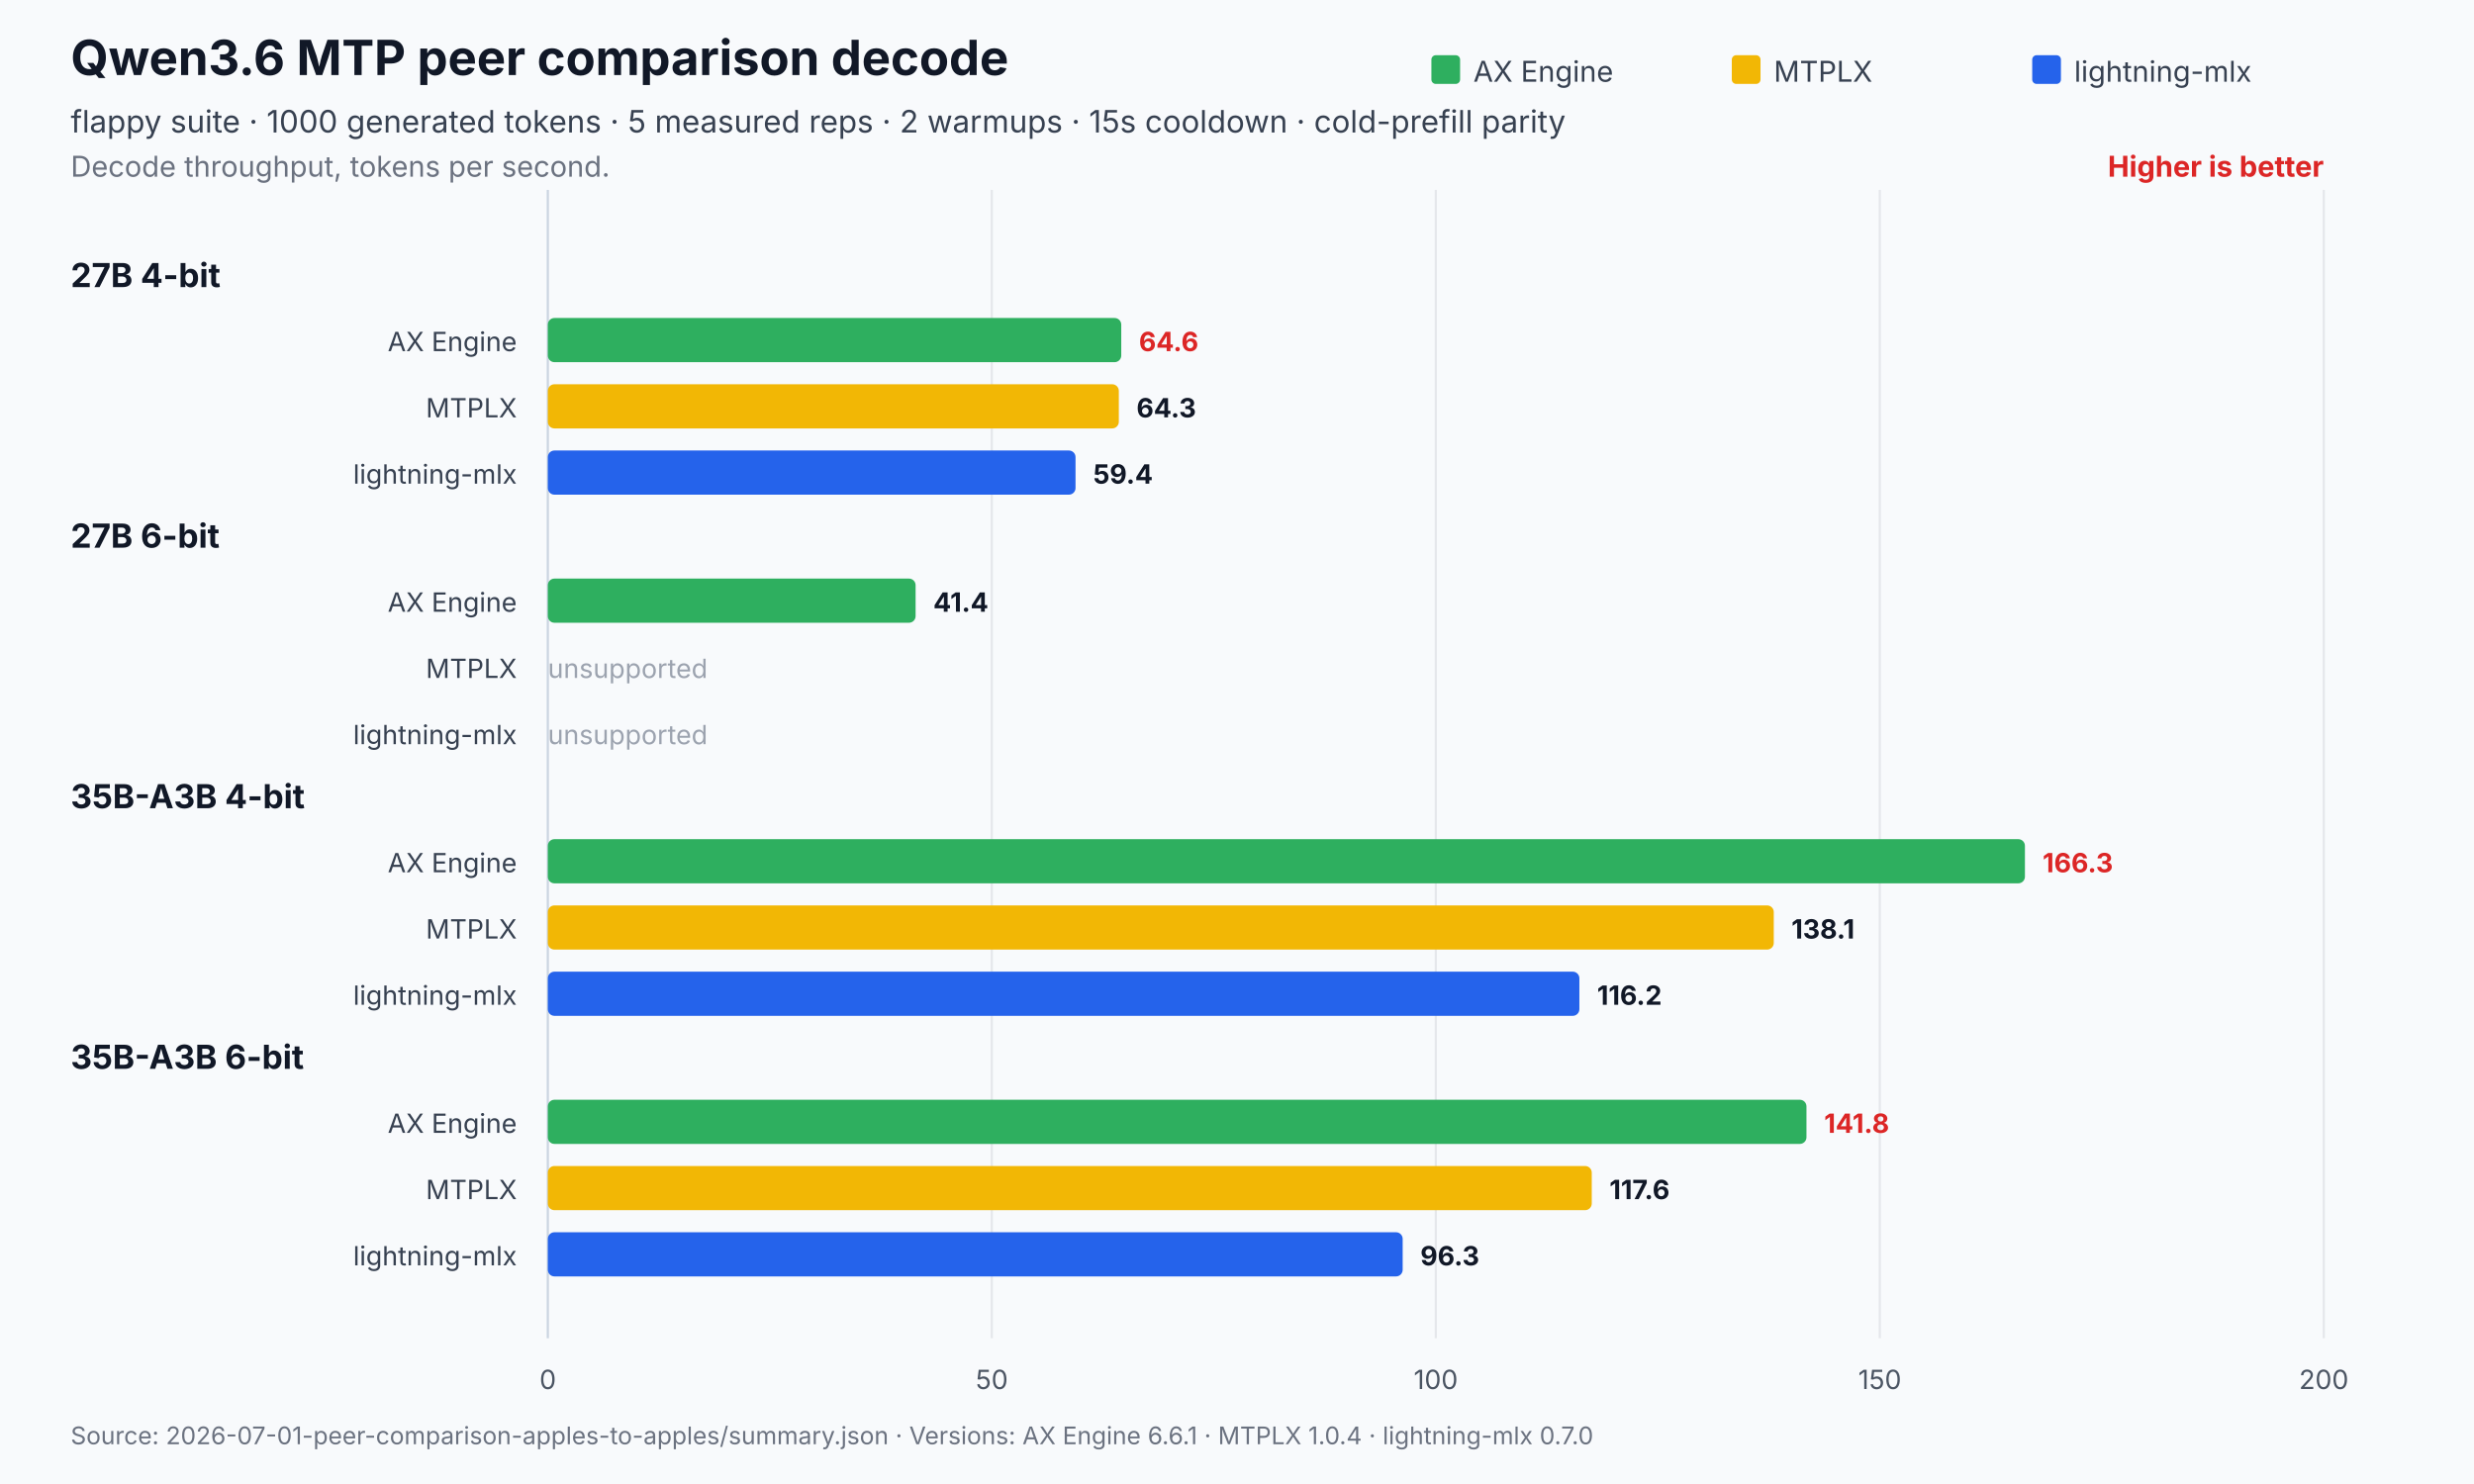
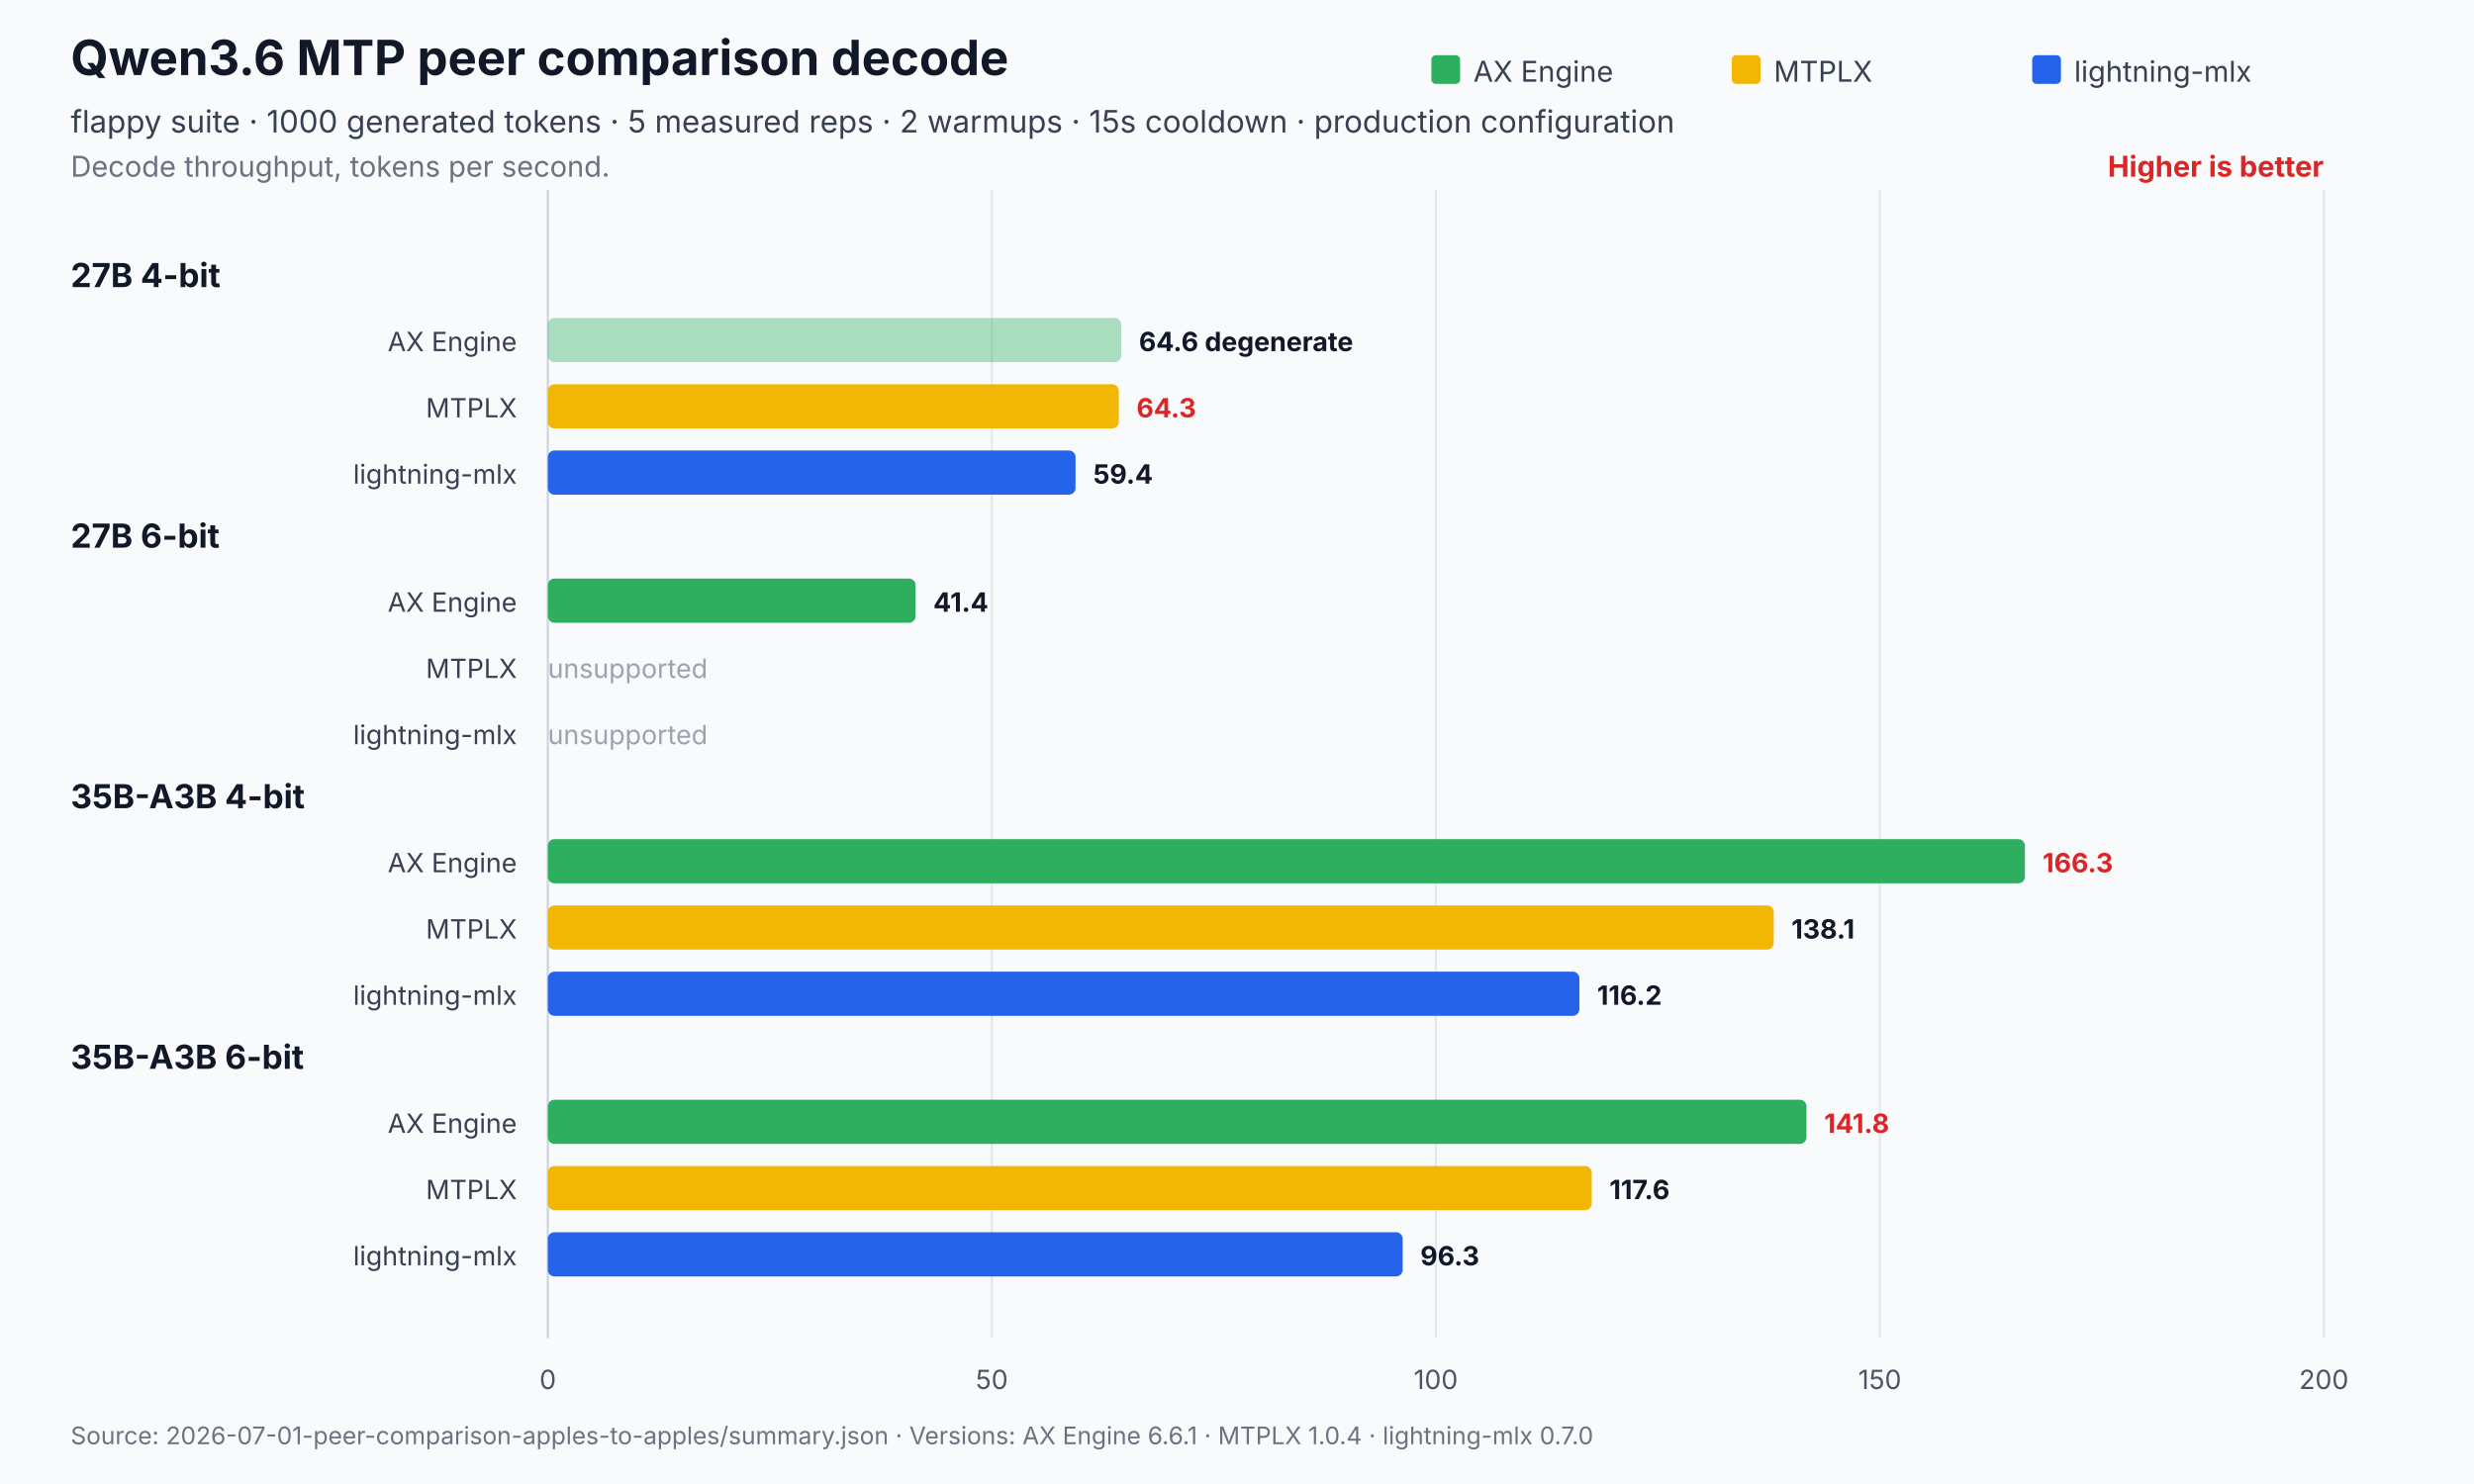
<svg xmlns="http://www.w3.org/2000/svg" width="1120" height="672" viewBox="0 0 1120 672" role="img" aria-labelledby="title desc">
  <rect width="1120" height="672" fill="#f8fafc" />
  <text x="32" y="34" font-family="Inter,Segoe UI,Arial,sans-serif" font-size="22" font-weight="700" fill="#111827">Qwen3.6 MTP peer comparison decode</text>
-   <text x="32" y="60" font-family="Inter,Segoe UI,Arial,sans-serif" font-size="14" fill="#374151">flappy suite · 1000 generated tokens · 5 measured reps · 2 warmups · 15s cooldown · cold-prefill parity</text>
+   <text x="32" y="60" font-family="Inter,Segoe UI,Arial,sans-serif" font-size="14" fill="#374151">flappy suite · 1000 generated tokens · 5 measured reps · 2 warmups · 15s cooldown · production configuration</text>
  <text x="32" y="80" font-family="Inter,Segoe UI,Arial,sans-serif" font-size="13" fill="#6b7280">Decode throughput, tokens per second.</text>
  <text x="1052.0" y="80" text-anchor="end" font-family="Inter,Segoe UI,Arial,sans-serif" font-size="13" font-weight="700" fill="#dc2626">Higher is better</text>
  <line x1="248.0" y1="86.0" x2="248.0" y2="606" stroke="#cbd5e1" stroke-width="1" />
  <text x="248.0" y="629" text-anchor="middle" font-family="Inter,Segoe UI,Arial,sans-serif" font-size="12" fill="#4b5563">0</text>
  <line x1="449.0" y1="86.0" x2="449.0" y2="606" stroke="#e5e7eb" stroke-width="1" />
  <text x="449.0" y="629" text-anchor="middle" font-family="Inter,Segoe UI,Arial,sans-serif" font-size="12" fill="#4b5563">50</text>
  <line x1="650.0" y1="86.0" x2="650.0" y2="606" stroke="#e5e7eb" stroke-width="1" />
  <text x="650.0" y="629" text-anchor="middle" font-family="Inter,Segoe UI,Arial,sans-serif" font-size="12" fill="#4b5563">100</text>
  <line x1="851.0" y1="86.0" x2="851.0" y2="606" stroke="#e5e7eb" stroke-width="1" />
  <text x="851.0" y="629" text-anchor="middle" font-family="Inter,Segoe UI,Arial,sans-serif" font-size="12" fill="#4b5563">150</text>
  <line x1="1052.0" y1="86.0" x2="1052.0" y2="606" stroke="#e5e7eb" stroke-width="1" />
  <text x="1052.0" y="629" text-anchor="middle" font-family="Inter,Segoe UI,Arial,sans-serif" font-size="12" fill="#4b5563">200</text>
  <rect x="648.0" y="25" width="13" height="13" rx="2" fill="#2eaf5f" />
  <text x="667.0" y="37" font-family="Inter,Segoe UI,Arial,sans-serif" font-size="13" fill="#374151">AX Engine</text>
  <rect x="784.0" y="25" width="13" height="13" rx="2" fill="#f2b705" />
  <text x="803.0" y="37" font-family="Inter,Segoe UI,Arial,sans-serif" font-size="13" fill="#374151">MTPLX</text>
  <rect x="920.0" y="25" width="13" height="13" rx="2" fill="#2563eb" />
  <text x="939.0" y="37" font-family="Inter,Segoe UI,Arial,sans-serif" font-size="13" fill="#374151">lightning-mlx</text>
  <text x="32" y="130.0" font-family="Inter,Segoe UI,Arial,sans-serif" font-size="15" font-weight="700" fill="#111827">27B 4-bit</text>
  <text x="234.0" y="159.0" text-anchor="end" font-family="Inter,Segoe UI,Arial,sans-serif" font-size="12" fill="#374151">AX Engine</text>
-   <rect x="248.0" y="144.0" width="259.6" height="20.0" rx="3" fill="#2eaf5f" />
-   <text x="515.6" y="159.0" font-family="Inter,Segoe UI,Arial,sans-serif" font-size="12" font-weight="700" fill="#dc2626">64.6</text>
+   <rect x="248.0" y="144.0" width="259.6" height="20.0" rx="3" fill="#2eaf5f" opacity="0.38" />
+   <text x="515.6" y="159.0" font-family="Inter,Segoe UI,Arial,sans-serif" font-size="12" font-weight="700" fill="#111827">64.6 degenerate</text>
  <text x="234.0" y="189.0" text-anchor="end" font-family="Inter,Segoe UI,Arial,sans-serif" font-size="12" fill="#374151">MTPLX</text>
-   <rect x="248.0" y="174.0" width="258.5" height="20.0" rx="3" fill="#f2b705" />
-   <text x="514.5" y="189.0" font-family="Inter,Segoe UI,Arial,sans-serif" font-size="12" font-weight="700" fill="#111827">64.3</text>
+   <rect x="248.0" y="174.0" width="258.5" height="20.0" rx="3" fill="#f2b705" opacity="1" />
+   <text x="514.5" y="189.0" font-family="Inter,Segoe UI,Arial,sans-serif" font-size="12" font-weight="700" fill="#dc2626">64.3</text>
  <text x="234.0" y="219.0" text-anchor="end" font-family="Inter,Segoe UI,Arial,sans-serif" font-size="12" fill="#374151">lightning-mlx</text>
-   <rect x="248.0" y="204.0" width="238.9" height="20.0" rx="3" fill="#2563eb" />
+   <rect x="248.0" y="204.0" width="238.9" height="20.0" rx="3" fill="#2563eb" opacity="1" />
  <text x="494.9" y="219.0" font-family="Inter,Segoe UI,Arial,sans-serif" font-size="12" font-weight="700" fill="#111827">59.4</text>
  <text x="32" y="248.0" font-family="Inter,Segoe UI,Arial,sans-serif" font-size="15" font-weight="700" fill="#111827">27B 6-bit</text>
  <text x="234.0" y="277.0" text-anchor="end" font-family="Inter,Segoe UI,Arial,sans-serif" font-size="12" fill="#374151">AX Engine</text>
-   <rect x="248.0" y="262.0" width="166.5" height="20.0" rx="3" fill="#2eaf5f" />
+   <rect x="248.0" y="262.0" width="166.5" height="20.0" rx="3" fill="#2eaf5f" opacity="1" />
  <text x="422.5" y="277.0" font-family="Inter,Segoe UI,Arial,sans-serif" font-size="12" font-weight="700" fill="#111827">41.4</text>
  <text x="234.0" y="307.0" text-anchor="end" font-family="Inter,Segoe UI,Arial,sans-serif" font-size="12" fill="#374151">MTPLX</text>
  <text x="248.0" y="307.0" font-family="Inter,Segoe UI,Arial,sans-serif" font-size="12" fill="#9ca3af">unsupported</text>
  <text x="234.0" y="337.0" text-anchor="end" font-family="Inter,Segoe UI,Arial,sans-serif" font-size="12" fill="#374151">lightning-mlx</text>
  <text x="248.0" y="337.0" font-family="Inter,Segoe UI,Arial,sans-serif" font-size="12" fill="#9ca3af">unsupported</text>
  <text x="32" y="366.0" font-family="Inter,Segoe UI,Arial,sans-serif" font-size="15" font-weight="700" fill="#111827">35B-A3B 4-bit</text>
  <text x="234.0" y="395.0" text-anchor="end" font-family="Inter,Segoe UI,Arial,sans-serif" font-size="12" fill="#374151">AX Engine</text>
-   <rect x="248.0" y="380.0" width="668.7" height="20.0" rx="3" fill="#2eaf5f" />
+   <rect x="248.0" y="380.0" width="668.7" height="20.0" rx="3" fill="#2eaf5f" opacity="1" />
  <text x="924.7" y="395.0" font-family="Inter,Segoe UI,Arial,sans-serif" font-size="12" font-weight="700" fill="#dc2626">166.3</text>
  <text x="234.0" y="425.0" text-anchor="end" font-family="Inter,Segoe UI,Arial,sans-serif" font-size="12" fill="#374151">MTPLX</text>
-   <rect x="248.0" y="410.0" width="555.0" height="20.0" rx="3" fill="#f2b705" />
+   <rect x="248.0" y="410.0" width="555.0" height="20.0" rx="3" fill="#f2b705" opacity="1" />
  <text x="811.0" y="425.0" font-family="Inter,Segoe UI,Arial,sans-serif" font-size="12" font-weight="700" fill="#111827">138.1</text>
  <text x="234.0" y="455.0" text-anchor="end" font-family="Inter,Segoe UI,Arial,sans-serif" font-size="12" fill="#374151">lightning-mlx</text>
-   <rect x="248.0" y="440.0" width="467.0" height="20.0" rx="3" fill="#2563eb" />
+   <rect x="248.0" y="440.0" width="467.0" height="20.0" rx="3" fill="#2563eb" opacity="1" />
  <text x="723.0" y="455.0" font-family="Inter,Segoe UI,Arial,sans-serif" font-size="12" font-weight="700" fill="#111827">116.2</text>
  <text x="32" y="484.0" font-family="Inter,Segoe UI,Arial,sans-serif" font-size="15" font-weight="700" fill="#111827">35B-A3B 6-bit</text>
  <text x="234.0" y="513.0" text-anchor="end" font-family="Inter,Segoe UI,Arial,sans-serif" font-size="12" fill="#374151">AX Engine</text>
-   <rect x="248.0" y="498.0" width="569.8" height="20.0" rx="3" fill="#2eaf5f" />
+   <rect x="248.0" y="498.0" width="569.8" height="20.0" rx="3" fill="#2eaf5f" opacity="1" />
  <text x="825.8" y="513.0" font-family="Inter,Segoe UI,Arial,sans-serif" font-size="12" font-weight="700" fill="#dc2626">141.8</text>
  <text x="234.0" y="543.0" text-anchor="end" font-family="Inter,Segoe UI,Arial,sans-serif" font-size="12" fill="#374151">MTPLX</text>
-   <rect x="248.0" y="528.0" width="472.6" height="20.0" rx="3" fill="#f2b705" />
+   <rect x="248.0" y="528.0" width="472.6" height="20.0" rx="3" fill="#f2b705" opacity="1" />
  <text x="728.6" y="543.0" font-family="Inter,Segoe UI,Arial,sans-serif" font-size="12" font-weight="700" fill="#111827">117.6</text>
  <text x="234.0" y="573.0" text-anchor="end" font-family="Inter,Segoe UI,Arial,sans-serif" font-size="12" fill="#374151">lightning-mlx</text>
-   <rect x="248.0" y="558.0" width="387.0" height="20.0" rx="3" fill="#2563eb" />
+   <rect x="248.0" y="558.0" width="387.0" height="20.0" rx="3" fill="#2563eb" opacity="1" />
  <text x="643.0" y="573.0" font-family="Inter,Segoe UI,Arial,sans-serif" font-size="12" font-weight="700" fill="#111827">96.3</text>
  <text x="32" y="654" font-family="Inter,Segoe UI,Arial,sans-serif" font-size="11" fill="#6b7280">Source: 2026-07-01-peer-comparison-apples-to-apples/summary.json   ·   Versions: AX Engine 6.6.1 · MTPLX 1.0.4 · lightning-mlx 0.7.0</text>
</svg>
